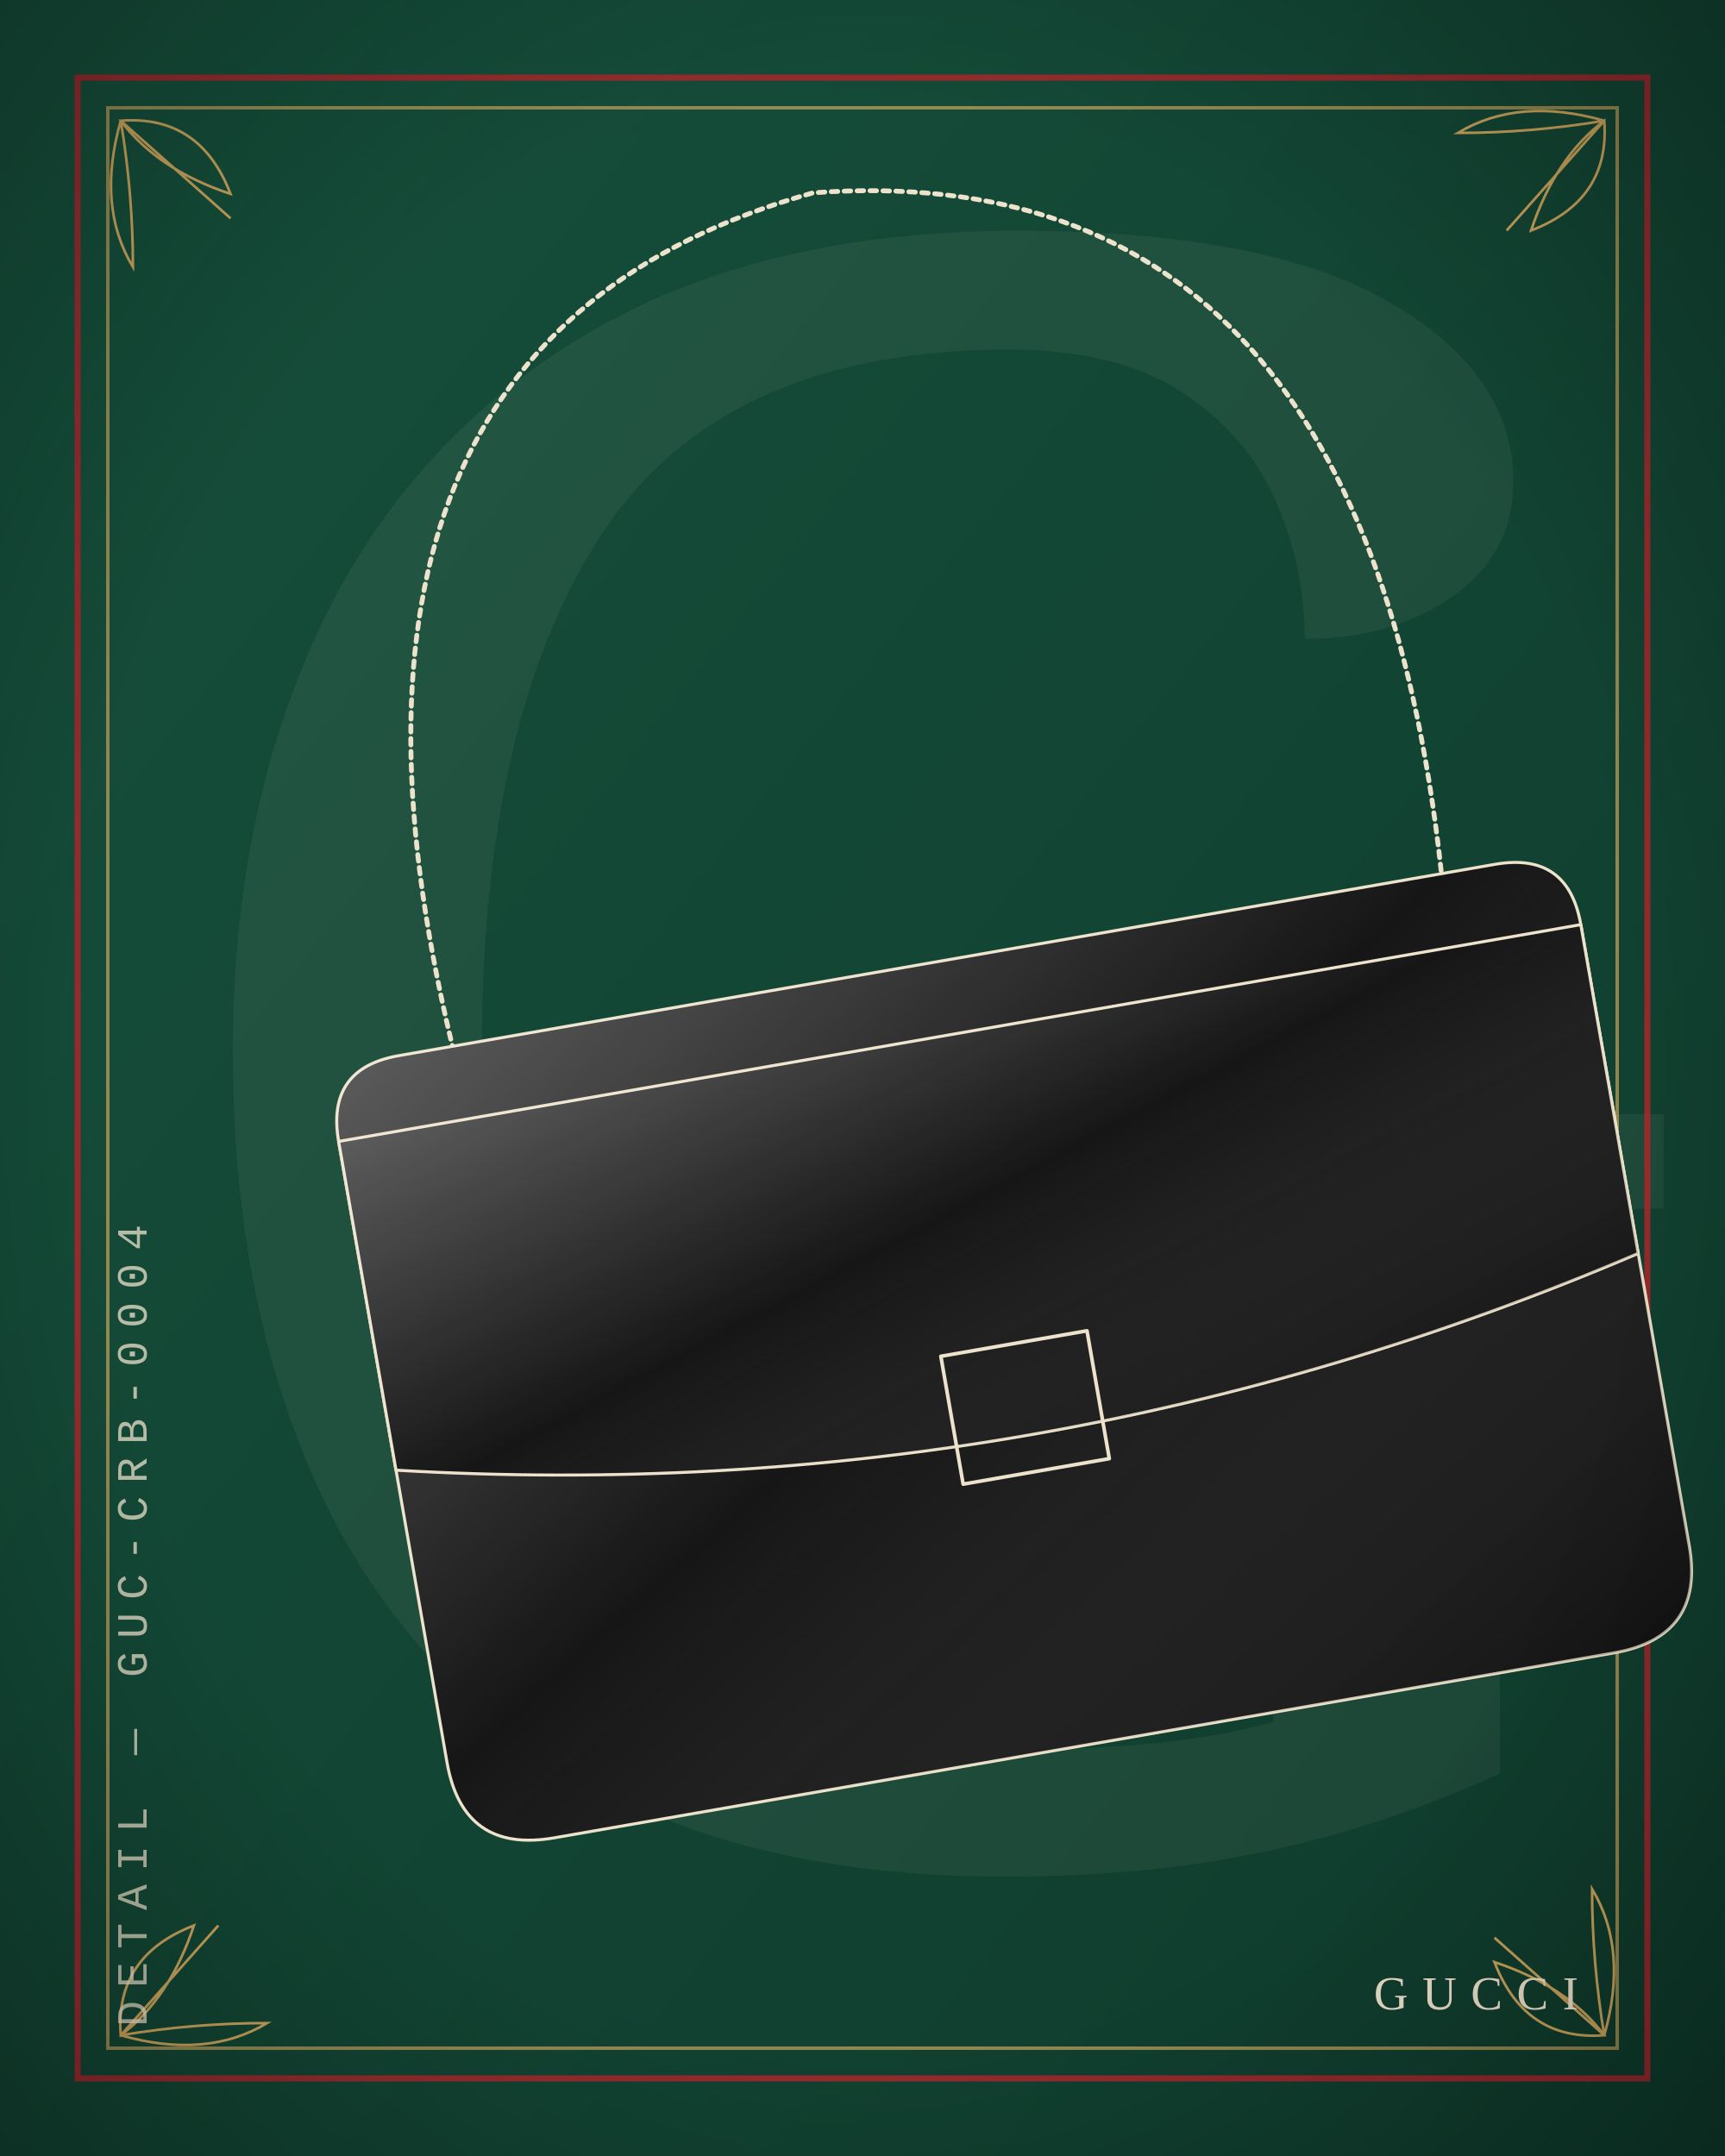
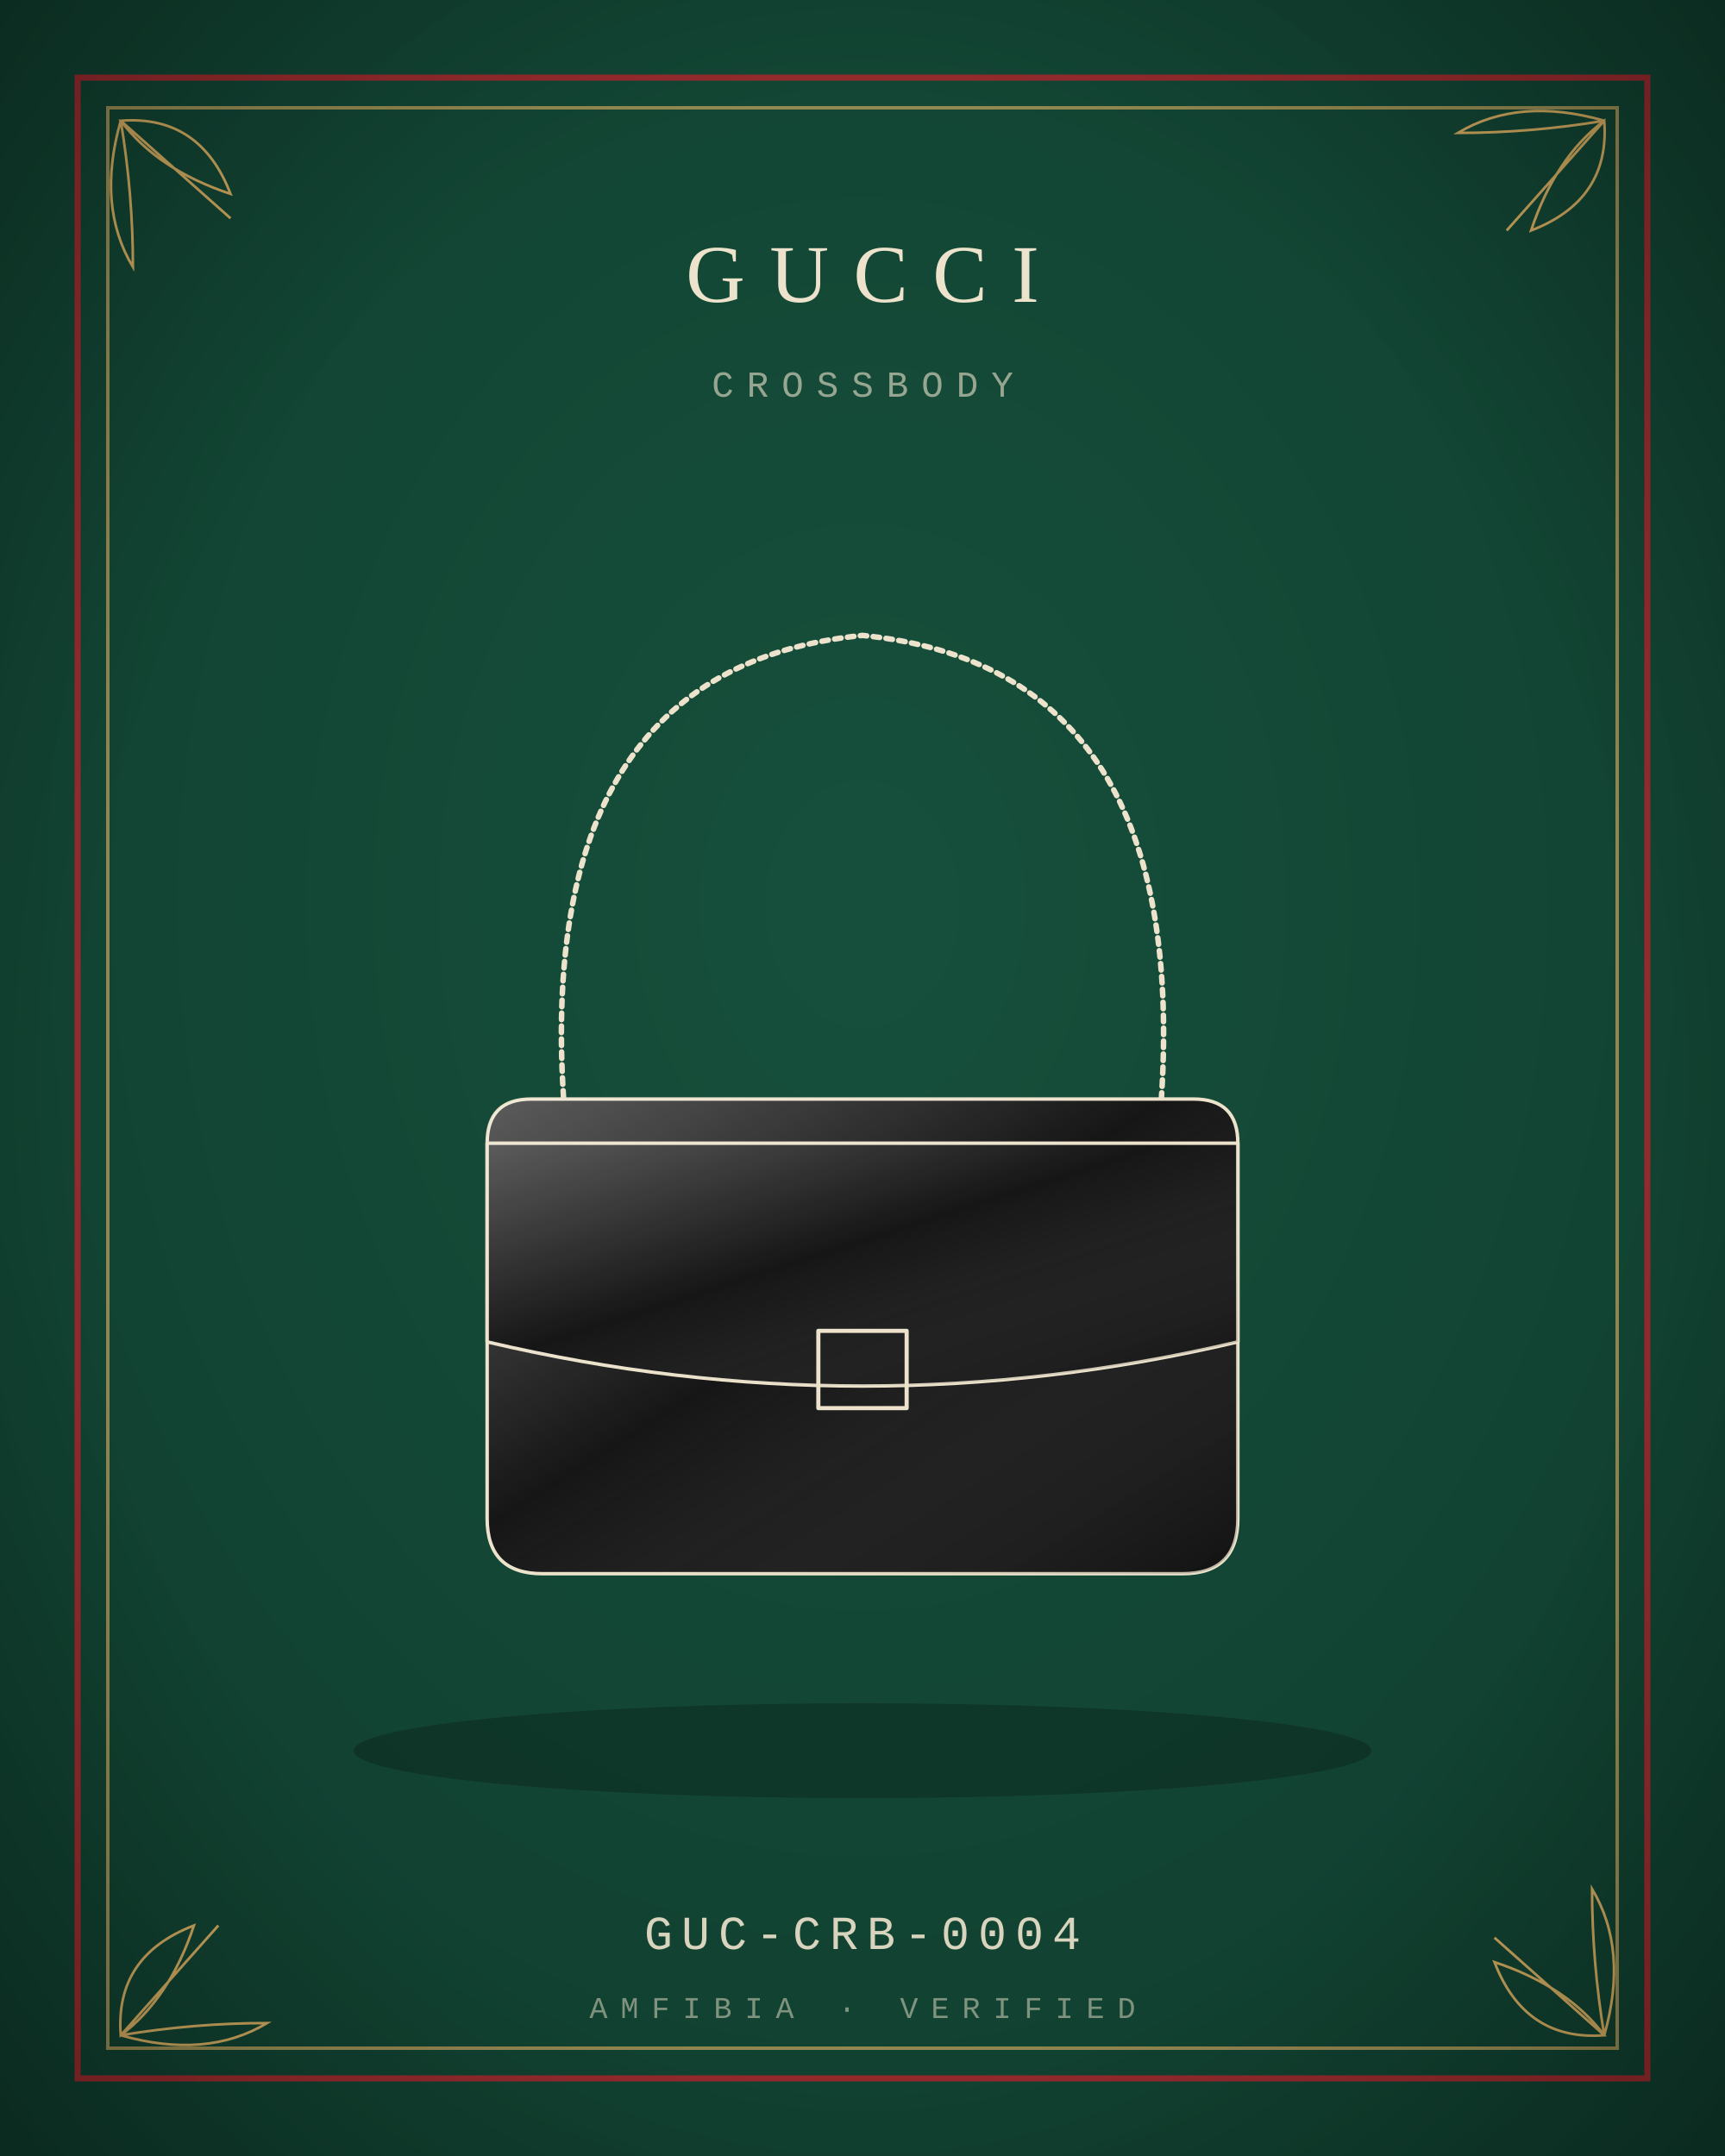
<svg xmlns="http://www.w3.org/2000/svg" viewBox="0 0 400 500" width="800" height="1000">
  <defs>
    <radialGradient id="bg" cx="50%" cy="42%" r="80%">
      <stop offset="0" stop-color="#16503C" />
      <stop offset="1" stop-color="#0F3B2C" />
    </radialGradient>
    <linearGradient id="bgd" x1="0" y1="0" x2="1" y2="1">
      <stop offset="0" stop-color="#16503C" />
      <stop offset="1" stop-color="#0F3B2C" />
    </linearGradient>
    <linearGradient id="sheen" x1="0" y1="0" x2="1" y2="1">
      <stop offset="0" stop-color="#fff" stop-opacity=".30" />
      <stop offset=".45" stop-color="#fff" stop-opacity="0" />
      <stop offset="1" stop-color="#000" stop-opacity=".22" />
    </linearGradient>
    <linearGradient id="multi" x1="0" y1="0" x2="1" y2="1">
      <stop offset="0" stop-color="#B3122E" />
      <stop offset=".35" stop-color="#C9A227" />
      <stop offset=".7" stop-color="#2F5D46" />
      <stop offset="1" stop-color="#3557A0" />
    </linearGradient>
    <radialGradient id="vig" cx="50%" cy="50%" r="75%">
      <stop offset=".6" stop-color="#000" stop-opacity="0" />
      <stop offset="1" stop-color="#000" stop-opacity=".35" />
    </radialGradient>
  </defs>
-   <rect width="400" height="500" fill="url(#bgd)" />
-   <text x="210" y="430" text-anchor="middle" font-family="Georgia, serif" font-size="520" fill="#EDE3CC" opacity="0.06">G</text>
+   <rect width="400" height="500" fill="url(#bg)" />
  <rect x="18" y="18" width="364" height="464" fill="none" stroke="#B5242C" stroke-width="1.4" opacity="0.8" />
  <rect x="25" y="25" width="350" height="450" fill="none" stroke="#C9A45C" stroke-width="0.8" opacity="0.7" />
  <path transform="translate(28 28) rotate(45) scale(1)" d="M0 0 Q12 -14 30 -6 Q14 2 0 0 Z M0 0 Q14 10 26 22 Q10 18 0 0 Z M0 0 L34 -2" fill="none" stroke="#C9A45C" stroke-width="1.2" vector-effect="non-scaling-stroke" />
  <path transform="translate(372 28) rotate(135) scale(1)" d="M0 0 Q12 -14 30 -6 Q14 2 0 0 Z M0 0 Q14 10 26 22 Q10 18 0 0 Z M0 0 L34 -2" fill="none" stroke="#C9A45C" stroke-width="1.2" vector-effect="non-scaling-stroke" />
  <path transform="translate(28 472) rotate(-45) scale(1)" d="M0 0 Q12 -14 30 -6 Q14 2 0 0 Z M0 0 Q14 10 26 22 Q10 18 0 0 Z M0 0 L34 -2" fill="none" stroke="#C9A45C" stroke-width="1.2" vector-effect="non-scaling-stroke" />
  <path transform="translate(372 472) rotate(-135) scale(1)" d="M0 0 Q12 -14 30 -6 Q14 2 0 0 Z M0 0 Q14 10 26 22 Q10 18 0 0 Z M0 0 L34 -2" fill="none" stroke="#C9A45C" stroke-width="1.2" vector-effect="non-scaling-stroke" />
-   <g transform="rotate(-9.9 200 250) translate(9 20) scale(2.15)">
-     <path d="M46 98 Q40 18 100 12 Q160 18 154 98" fill="none" stroke="#EDE3CC" stroke-width="2.24" stroke-dasharray="3 3" stroke-linejoin="round" stroke-linecap="round" vector-effect="non-scaling-stroke" />
-     <path d="M40 96 L160 96 Q168 96 168 104 L168 172 Q168 182 158 182 L42 182 Q32 182 32 172 L32 104 Q32 96 40 96 Z" fill="#161616" stroke="#EDE3CC" stroke-width="1.4" stroke-linejoin="round" stroke-linecap="round" vector-effect="non-scaling-stroke" />
+   <ellipse cx="200" cy="406" rx="118" ry="11" fill="#000" opacity="0.22" />
+   <g transform="translate(72 132) scale(1.28)">
+     <path d="M46 98 Q40 18 100 12 Q160 18 154 98" fill="none" stroke="#EDE3CC" stroke-width="2.56" stroke-dasharray="3 3" stroke-linejoin="round" stroke-linecap="round" vector-effect="non-scaling-stroke" />
+     <path d="M40 96 L160 96 Q168 96 168 104 L168 172 Q168 182 158 182 L42 182 Q32 182 32 172 L32 104 Q32 96 40 96 Z" fill="#161616" stroke="#EDE3CC" stroke-width="1.6" stroke-linejoin="round" stroke-linecap="round" vector-effect="non-scaling-stroke" />
    <path d="M40 96 L160 96 Q168 96 168 104 L168 172 Q168 182 158 182 L42 182 Q32 182 32 172 L32 104 Q32 96 40 96 Z" fill="url(#sheen)" stroke="none" />
-     <path d="M32 104 L168 104 L168 140 Q100 156 32 140 Z" fill="#161616" stroke="#EDE3CC" stroke-width="1.4" stroke-linejoin="round" stroke-linecap="round" vector-effect="non-scaling-stroke" />
+     <path d="M32 104 L168 104 L168 140 Q100 156 32 140 Z" fill="#161616" stroke="#EDE3CC" stroke-width="1.6" stroke-linejoin="round" stroke-linecap="round" vector-effect="non-scaling-stroke" />
    <path d="M32 104 L168 104 L168 140 Q100 156 32 140 Z" fill="url(#sheen)" stroke="none" />
-     <path d="M92 138 L108 138 L108 152 L92 152 Z" fill="none" stroke="#EDE3CC" stroke-width="1.68" stroke-linejoin="round" stroke-linecap="round" vector-effect="non-scaling-stroke" />
-   </g>
-   <g transform="translate(34 470) rotate(-90)">
-     <text x="0" y="0" text-anchor="start" font-family="'Courier New', Courier, monospace" font-size="10" letter-spacing="3" fill="#EDE3CC" opacity="0.75">DETAIL — GUC-CRB-0004</text>
+     <path d="M92 138 L108 138 L108 152 L92 152 Z" fill="none" stroke="#EDE3CC" stroke-width="1.92" stroke-linejoin="round" stroke-linecap="round" vector-effect="non-scaling-stroke" />
  </g>
  <g>
-     <text x="366" y="466" text-anchor="end" font-size="11" fill="#EDE3CC" font-family="Georgia, 'Times New Roman', serif" font-weight="400" letter-spacing="3.3">GUCCI</text>
+     <text x="200" y="70" text-anchor="middle" font-size="19" fill="#EDE3CC" font-family="Georgia, 'Times New Roman', serif" font-weight="400" letter-spacing="5.7">GUCCI</text>
  </g>
+   <text x="200" y="92" text-anchor="middle" font-family="'Courier New', Courier, monospace" font-size="8.5" letter-spacing="3" fill="#EDE3CC" opacity="0.6">CROSSBODY</text>
+   <text x="200" y="452" text-anchor="middle" font-family="'Courier New', Courier, monospace" font-size="11" letter-spacing="2" fill="#EDE3CC" opacity="0.9">GUC-CRB-0004</text>
+   <text x="200" y="468" text-anchor="middle" font-family="'Courier New', Courier, monospace" font-size="7" letter-spacing="3" fill="#EDE3CC" opacity="0.5">AMFIBIA · VERIFIED</text>
  <rect width="400" height="500" fill="url(#vig)" />
</svg>
